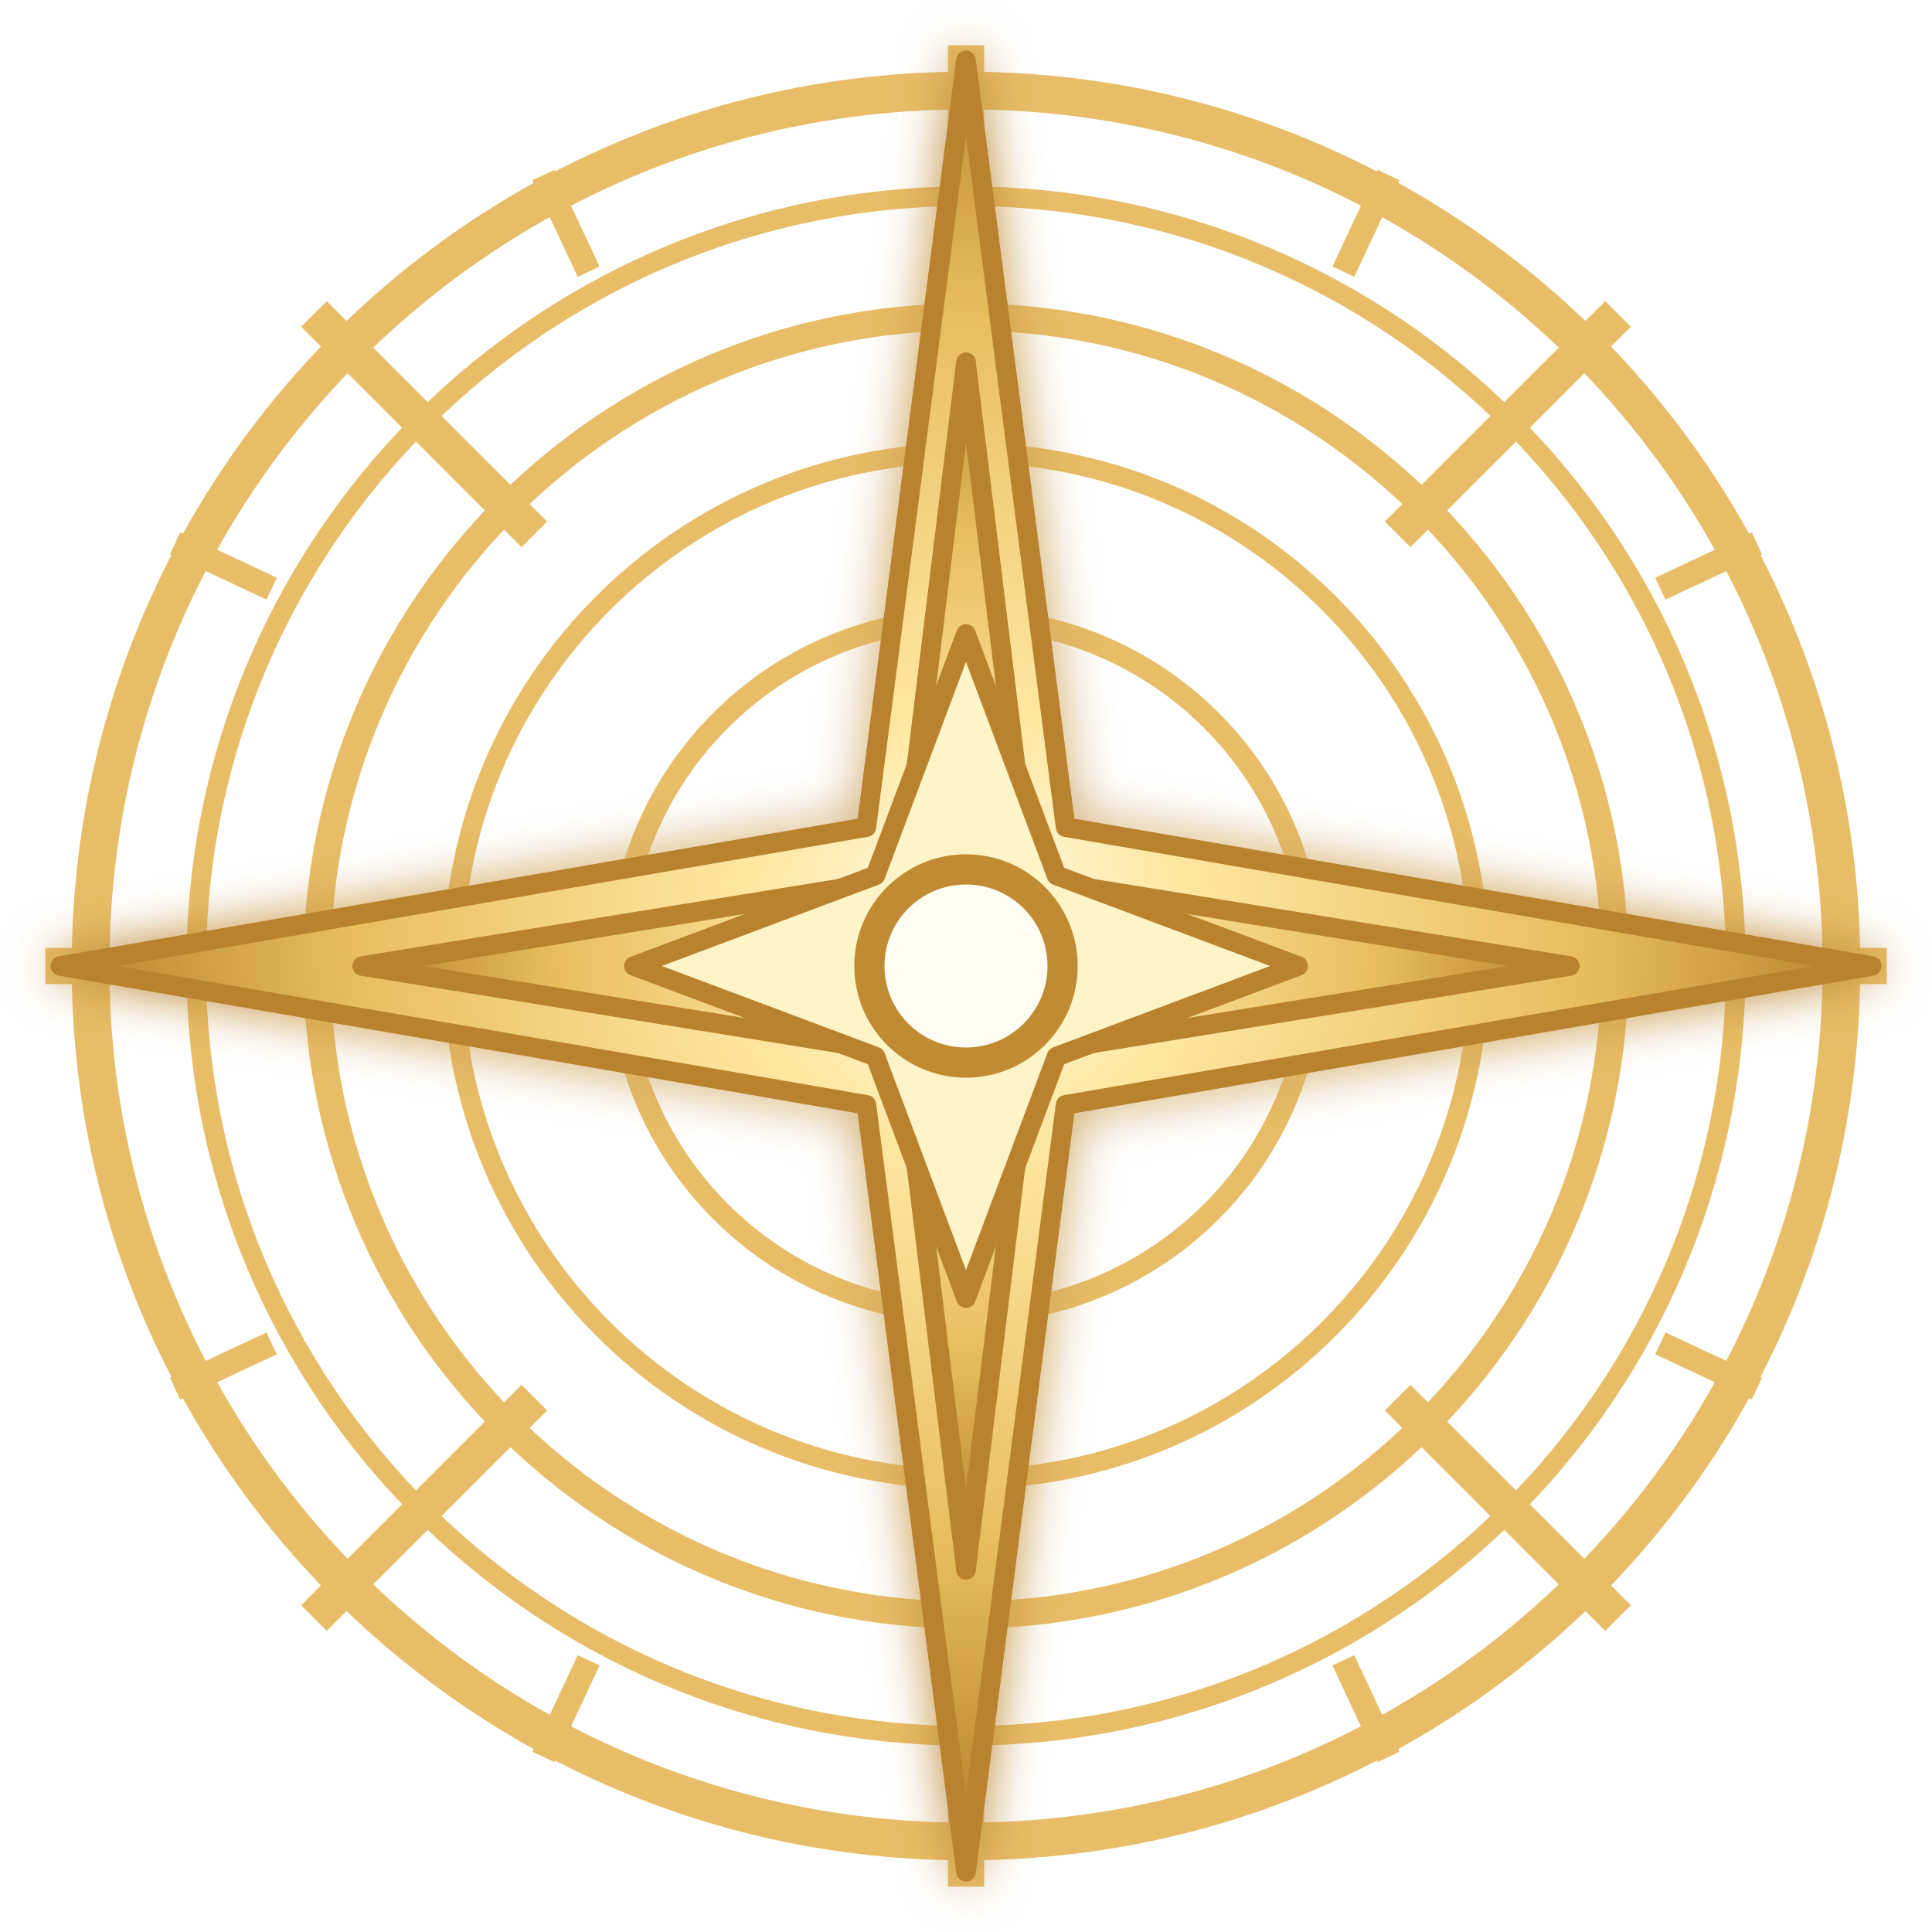
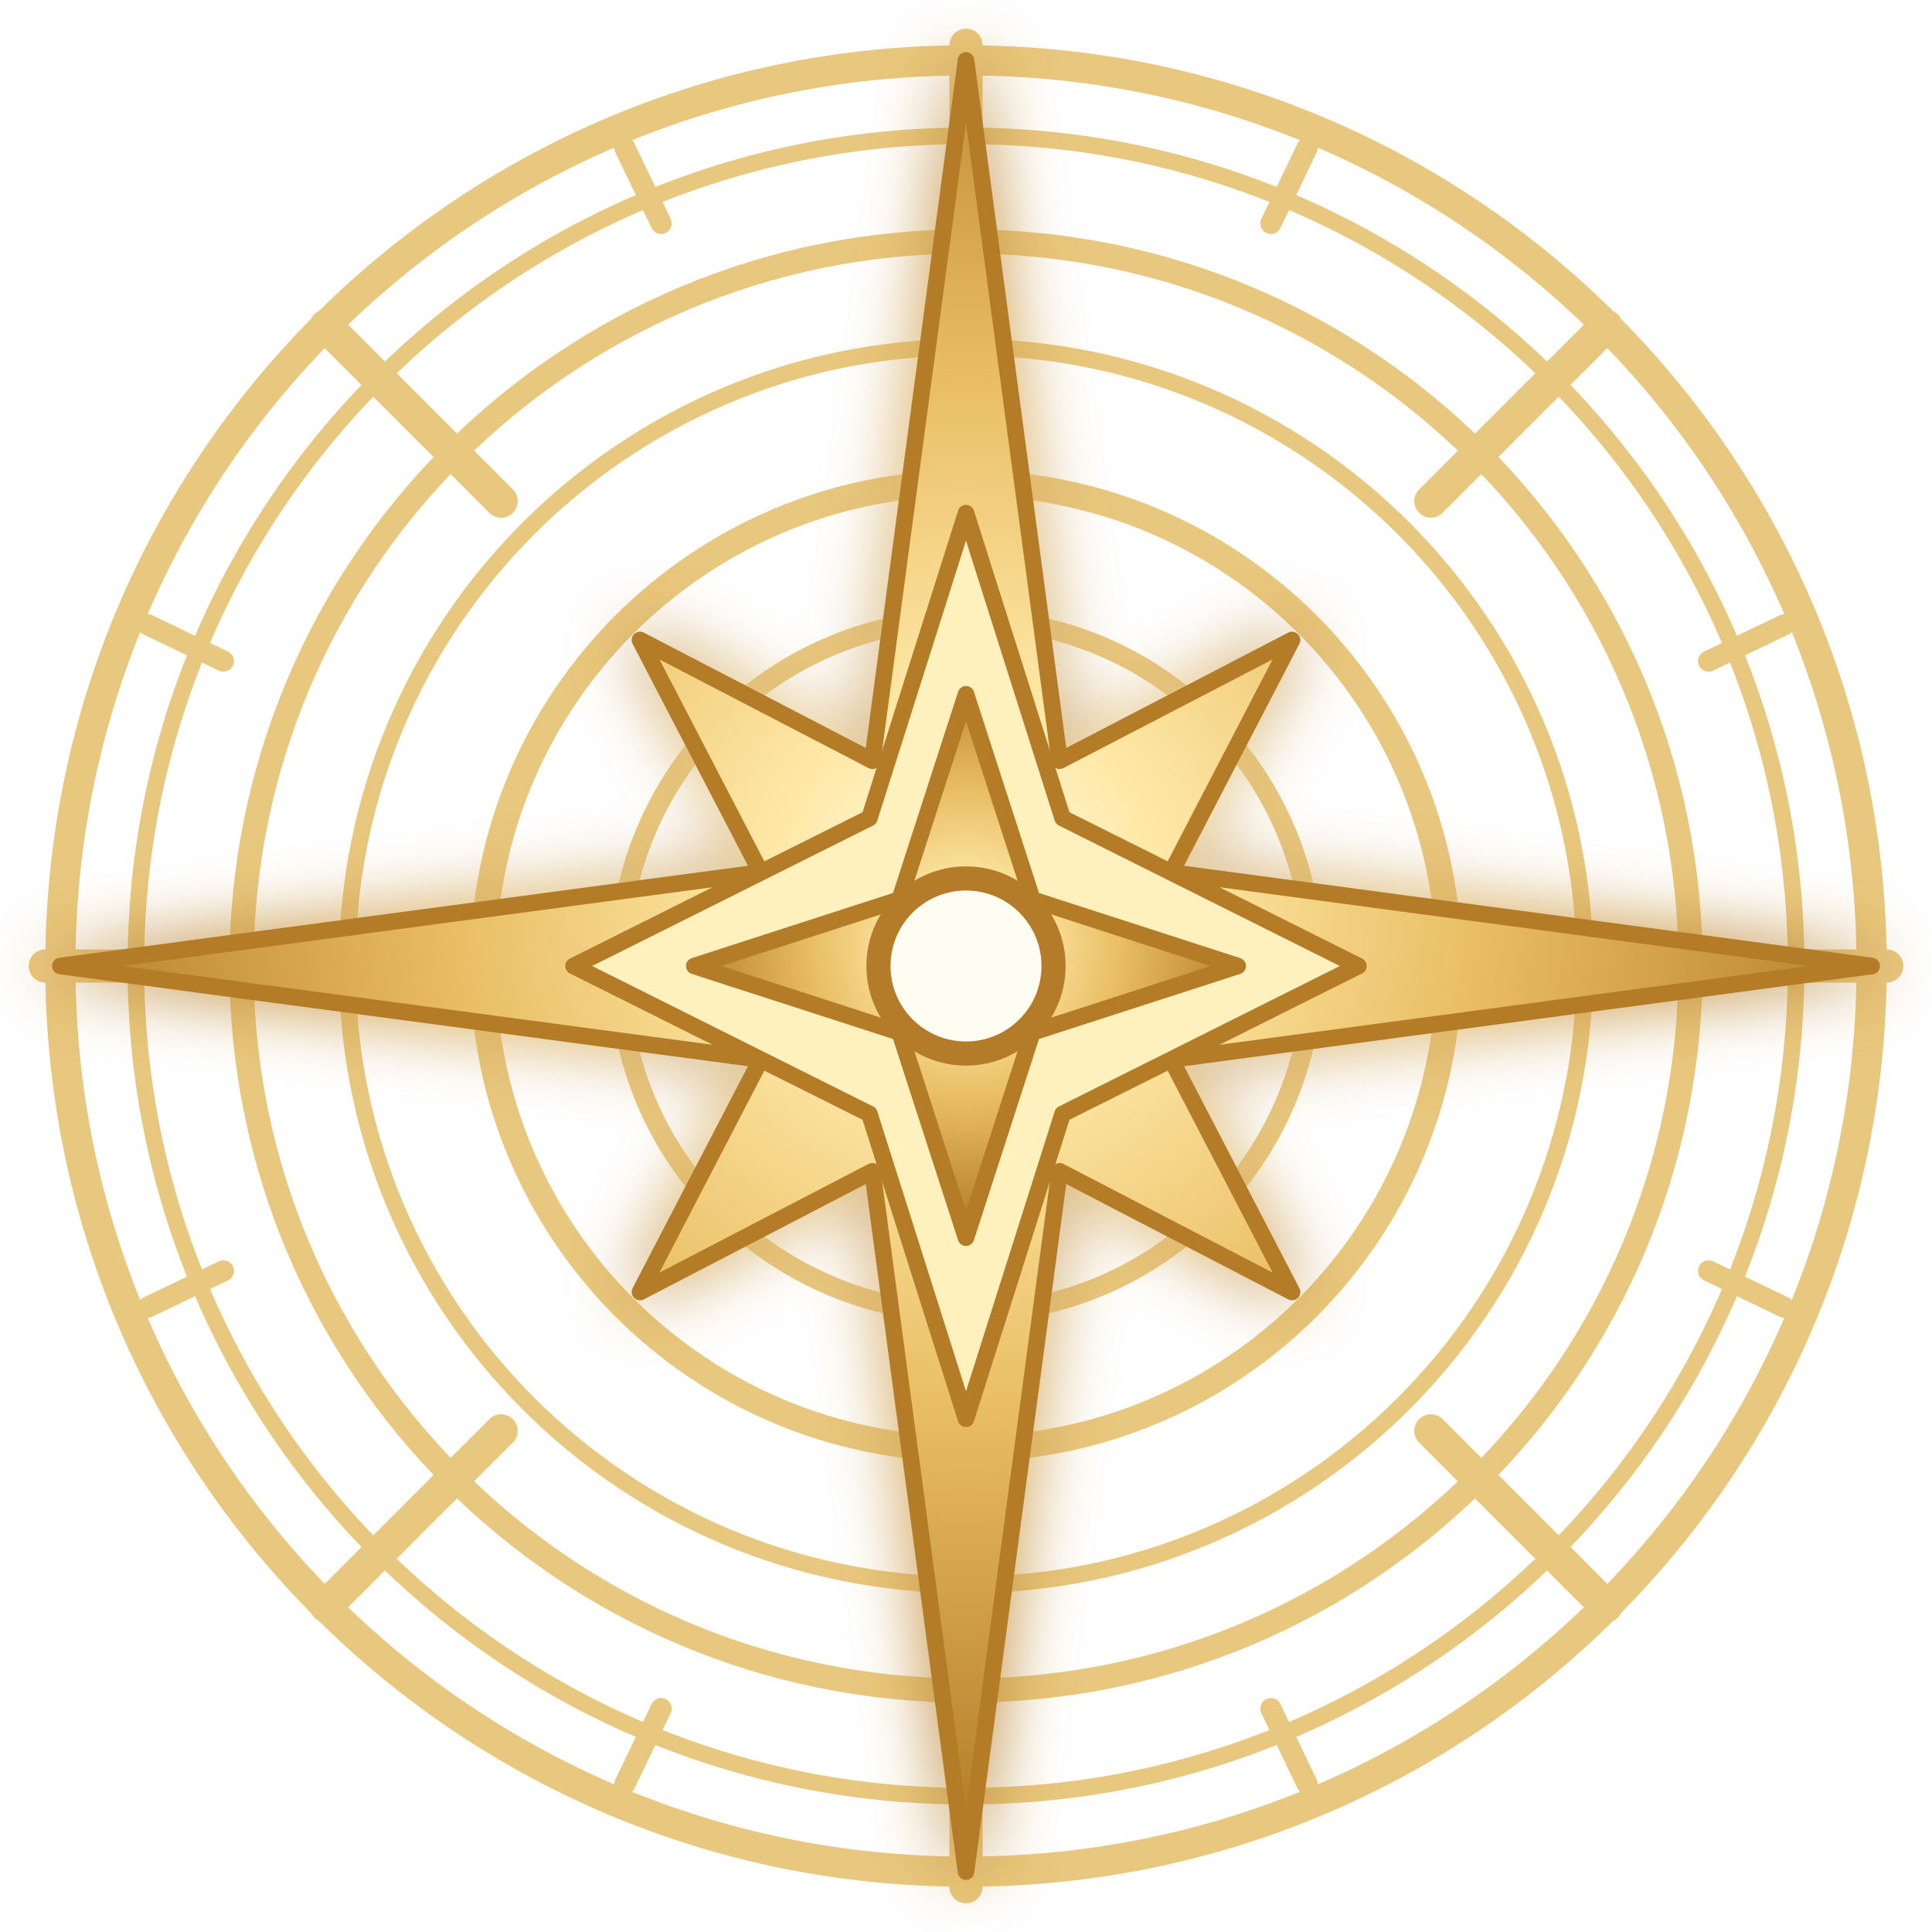
<svg xmlns="http://www.w3.org/2000/svg" viewBox="0 0 64 64">
  <defs>
-     <radialGradient id="metal" cx="50%" cy="48%" r="55%">
-       <stop offset="0" stop-color="#fffdf0" />
-       <stop offset=".22" stop-color="#ffe7a0" />
-       <stop offset=".62" stop-color="#e8bd60" />
-       <stop offset="1" stop-color="#a96f1c" />
+     <radialGradient id="g" cx="50%" cy="46%" r="58%">
+       <stop offset="0" stop-color="#fffbe7" />
+       <stop offset=".18" stop-color="#ffe9a8" />
+       <stop offset=".5" stop-color="#e8bc62" />
+       <stop offset="1" stop-color="#a66b19" />
    </radialGradient>
-     <filter id="shine" x="-40%" y="-40%" width="180%" height="180%">
-       <feGaussianBlur stdDeviation=".8" result="b" />
+     <filter id="glow">
+       <feGaussianBlur stdDeviation="1.15" result="b" />
      <feMerge>
        <feMergeNode in="b" />
        <feMergeNode in="SourceGraphic" />
      </feMerge>
    </filter>
  </defs>
-   <g fill="none" stroke="#e7bd68">
-     <circle cx="32" cy="32" r="29" stroke-width="1.25" />
-     <circle cx="32" cy="32" r="25.5" stroke-width=".65" />
-     <circle cx="32" cy="32" r="21.5" stroke-width=".9" />
-     <circle cx="32" cy="32" r="17" stroke-width=".65" />
-     <circle cx="32" cy="32" r="11.5" stroke-width=".7" />
-     <path d="M32 1.5V12 M32 52V62.5 M1.5 32H12 M52 32H62.5       M10.4 10.4L17.7 17.7 M46.3 46.3L53.6 53.6       M53.6 10.4L46.3 17.7 M17.7 46.3L10.4 53.6" stroke-width="1.2" />
-     <path d="M32 4V7 M32 57V60 M4 32H7 M57 32H60       M18 5.8L19.5 9 M44.5 55L46 58.2       M58.2 18L55 19.5 M9 44.5L5.8 46       M46 5.8L44.5 9 M19.5 55L18 58.2       M5.8 18L9 19.5 M55 44.5L58.2 46" stroke-width=".8" />
+   <g fill="none" stroke="#e8c77e" stroke-linecap="round">
+     <circle cx="32" cy="32" r="30" stroke-width="1" />
+     <circle cx="32" cy="32" r="27.5" stroke-width=".55" />
+     <circle cx="32" cy="32" r="24" stroke-width=".8" />
+     <circle cx="32" cy="32" r="20.5" stroke-width=".55" />
+     <circle cx="32" cy="32" r="16" stroke-width=".85" />
+     <circle cx="32" cy="32" r="11.5" stroke-width=".65" />
+     <circle cx="32" cy="32" r="7" stroke-width=".6" />
+     <path d="M32 1.5V10 M32 54V62.5 M1.5 32H10 M54 32H62.5  M10.8 10.8L16.6 16.6 M47.4 47.4L53.2 53.2 M53.2 10.8L47.4 16.6 M16.6 47.4L10.8 53.2" stroke-width="1.1" />
+     <path d="M32 3.5v2.8m0 51.4v2.8M3.5 32h2.8m51.4 0h2.8  M20.7 4.9l1.2 2.5m20.2 49.2 1.2 2.5M59.1 20.7l-2.5 1.2M7.4 42.1l-2.5 1.2  M43.3 4.9l-1.2 2.5M21.9 56.6l-1.2 2.5M59.1 43.3l-2.5-1.2M7.4 21.9l-2.5-1.2" stroke-width=".7" />
  </g>
-   <g filter="url(#shine)" fill="url(#metal)" stroke="#b9822e" stroke-width=".65" stroke-linejoin="round">
-     <path d="M32 2 L35.3 27.4 L62 32 L35.3 36.6 L32 62 L28.7 36.6 L2 32 L28.7 27.4 Z" />
-     <path d="M32 12 L34.1 29.1 L52 32 L34.1 34.9 L32 52 L29.9 34.9 L12 32 L29.9 29.1 Z" />
-     <path d="M32 21 L35 29 L43 32 L35 35 L32 43 L29 35 L21 32 L29 29 Z" fill="#fff4c8" />
+   <g filter="url(#glow)" stroke="#b47c28" stroke-width=".55" stroke-linejoin="round">
+     <path fill="url(#g)" d="M32 2 L35.1 25.2 L42.8 21.2 L38.8 28.9 L62 32  L38.8 35.1 L42.8 42.8 L35.1 38.8 L32 62 L28.9 38.8 L21.2 42.8  L25.2 35.1 L2 32 L25.2 28.9 L21.2 21.2 L28.9 25.2 Z" />
+     <path fill="#fff1bd" d="M32 17 L35.2 27.1 L45 32 L35.2 36.9 L32 47  L28.8 36.9 L19 32 L28.8 27.1 Z" />
+     <path fill="url(#g)" d="M32 23 L34.2 29.8 L41 32 L34.2 34.2 L32 41  L29.8 34.2 L23 32 L29.8 29.8 Z" />
  </g>
-   <circle cx="32" cy="32" r="3.2" fill="#fffdf2" stroke="#c18b34" stroke-width="1" />
+   <circle cx="32" cy="32" r="2.9" fill="#fffdf1" stroke="#b47c28" stroke-width=".8" />
</svg>
